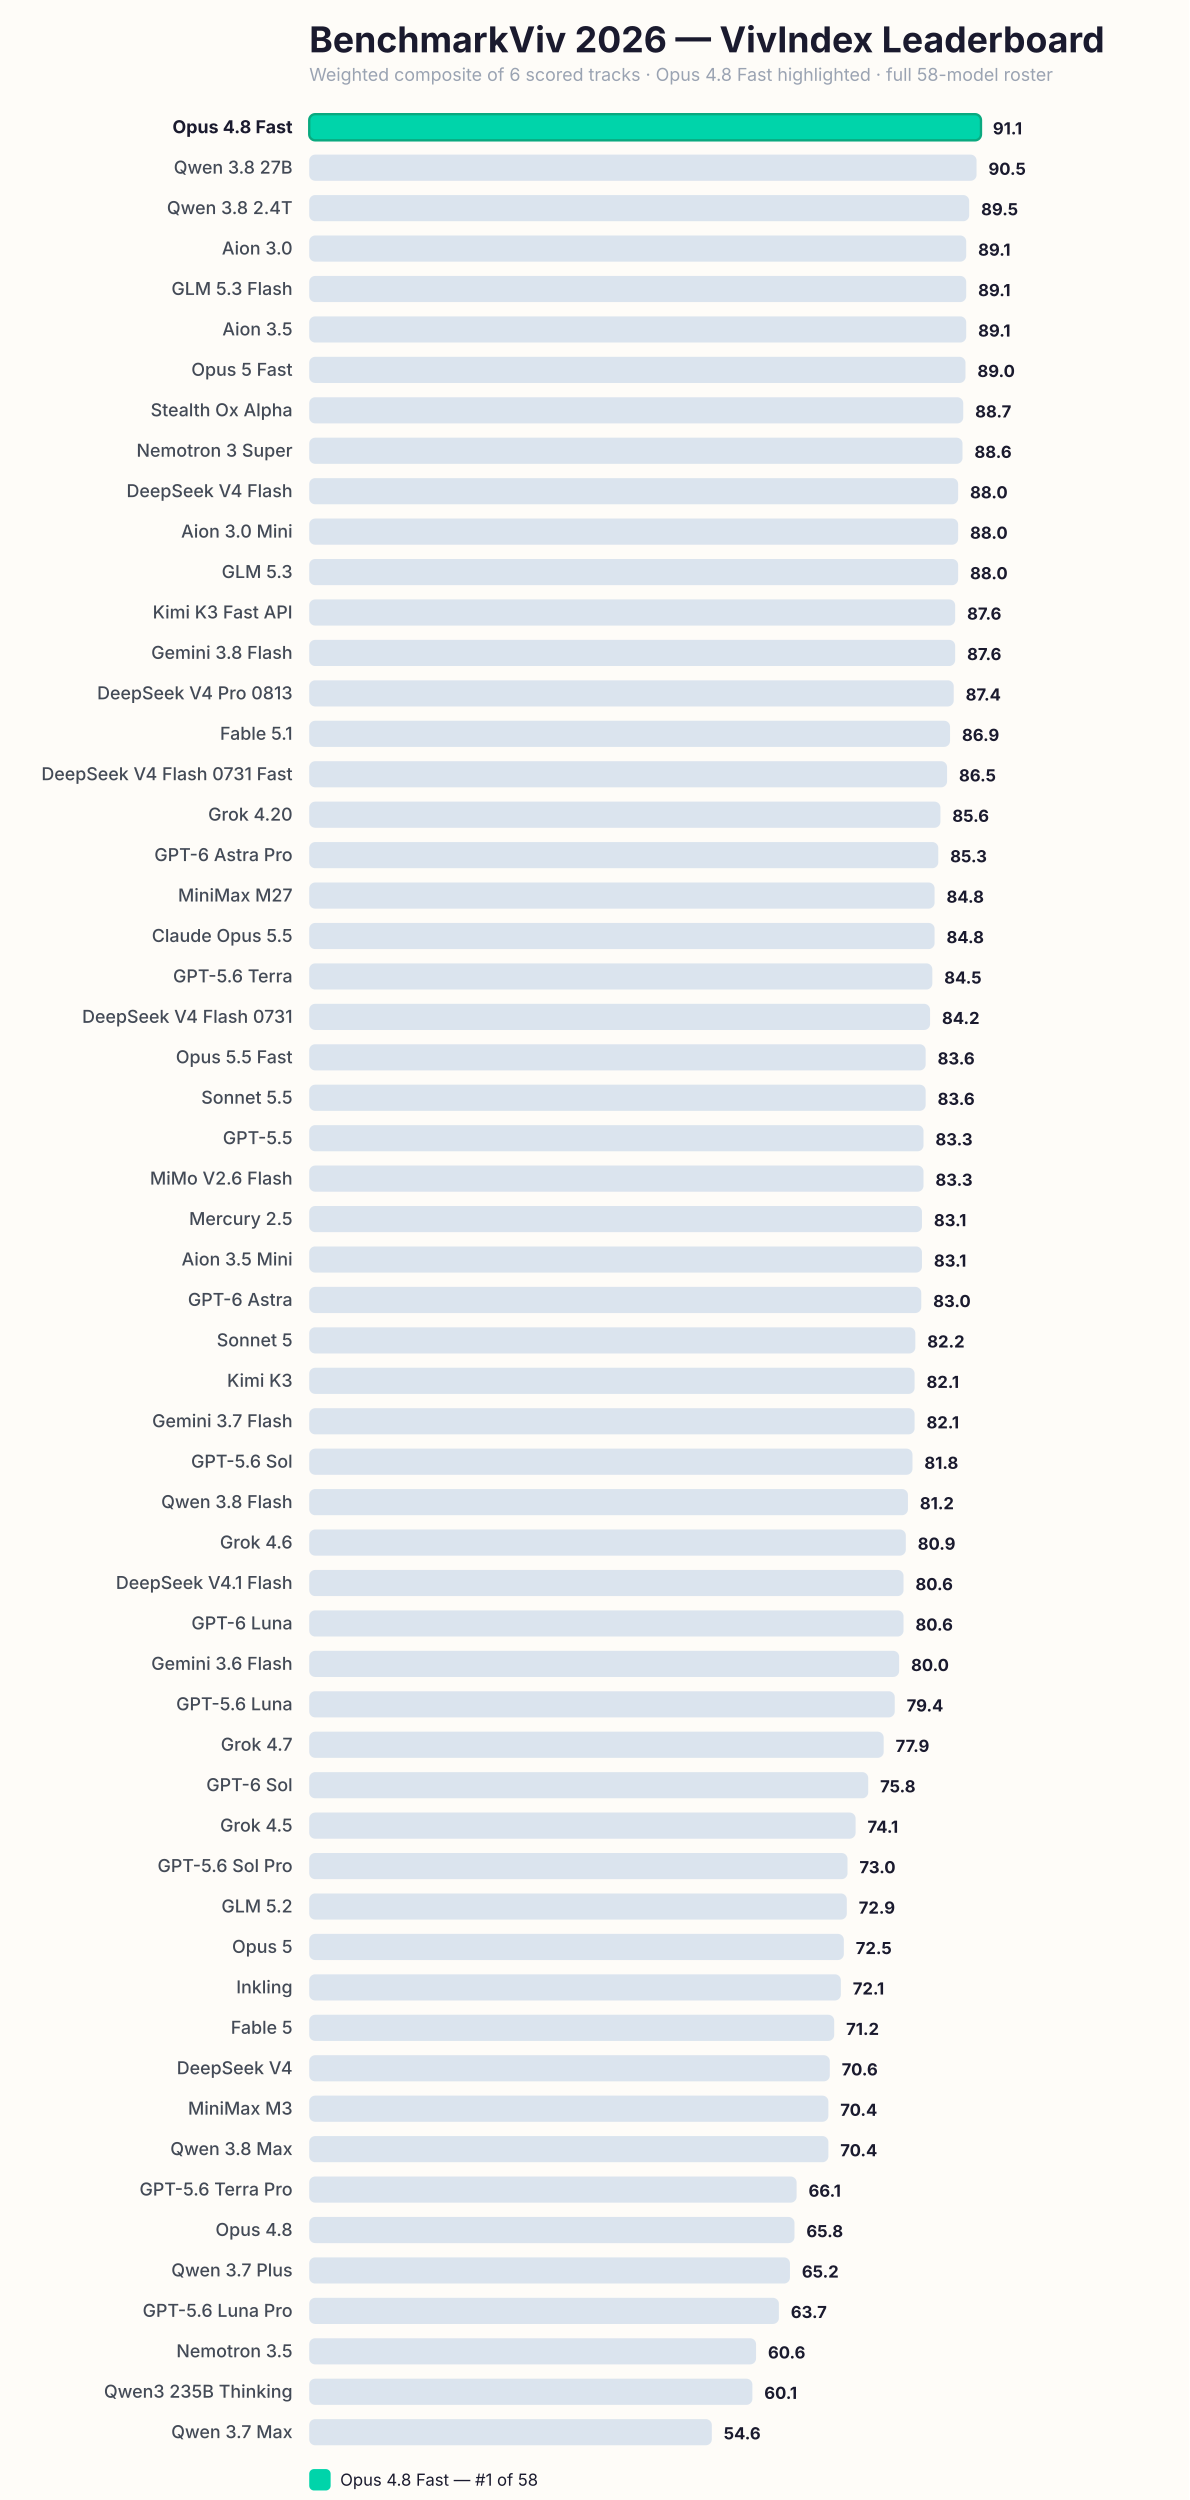
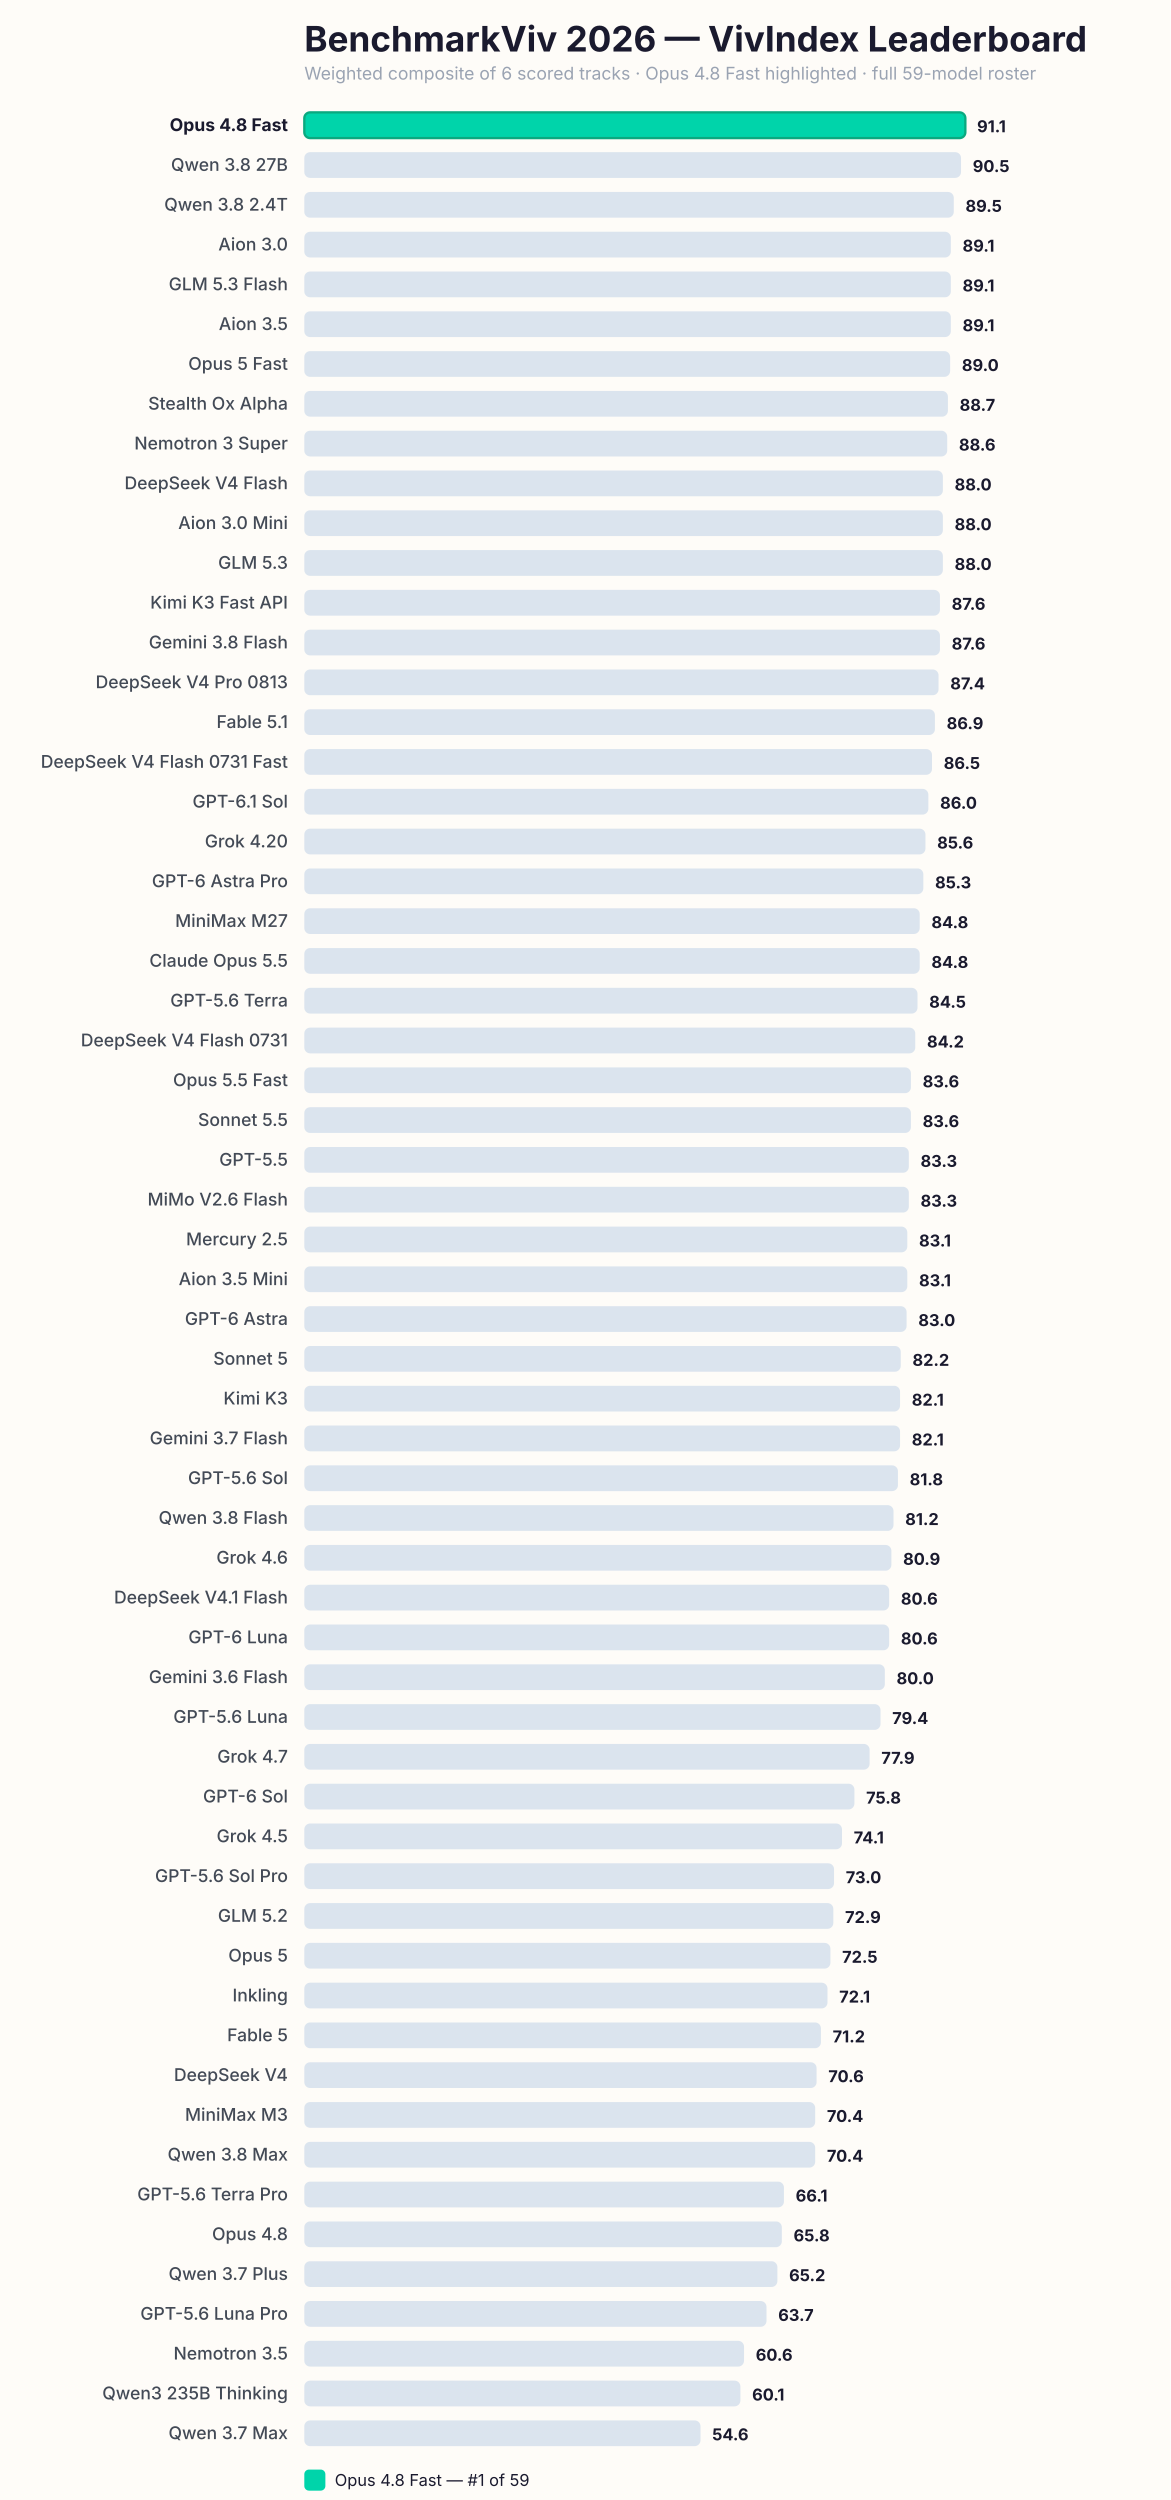
- <svg xmlns="http://www.w3.org/2000/svg" width="1000" height="2102" viewBox="0 0 1000 2102" font-family="Inter, system-ui, sans-serif">
-   <rect width="1000" height="2102" fill="#FEFCF8" />
+ <svg xmlns="http://www.w3.org/2000/svg" width="1000" height="2136" viewBox="0 0 1000 2136" font-family="Inter, system-ui, sans-serif">
+   <rect width="1000" height="2136" fill="#FEFCF8" />
  <text x="260" y="44" font-size="30" font-weight="700" fill="#1A1A2E">BenchmarkViv 2026 — VivIndex Leaderboard</text>
-   <text x="260" y="68" font-size="15" fill="#9aa3b2">Weighted composite of 6 scored tracks · Opus 4.8 Fast highlighted · full 58-model roster</text>
+   <text x="260" y="68" font-size="15" fill="#9aa3b2">Weighted composite of 6 scored tracks · Opus 4.8 Fast highlighted · full 59-model roster</text>
  <text x="246" y="112" text-anchor="end" font-size="15" font-weight="700" fill="#1A1A2E">Opus 4.8 Fast</text>
  <rect x="260" y="96" width="564.8" height="22" rx="5" fill="#00D4AA" stroke="#0aa97f" stroke-width="2" />
  <text x="834.8" y="113" font-size="14" font-weight="700" fill="#1A1A2E">91.1</text>
  <text x="246" y="146" text-anchor="end" font-size="15" font-weight="500" fill="#434a56">Qwen 3.8 27B</text>
  <rect x="260" y="130" width="561.1" height="22" rx="5" fill="#dbe4ee" stroke="#0aa97f" stroke-width="0" />
  <text x="831.1" y="147" font-size="14" font-weight="700" fill="#1A1A2E">90.5</text>
  <text x="246" y="180" text-anchor="end" font-size="15" font-weight="500" fill="#434a56">Qwen 3.8 2.4T</text>
  <rect x="260" y="164" width="554.9" height="22" rx="5" fill="#dbe4ee" stroke="#0aa97f" stroke-width="0" />
  <text x="824.9" y="181" font-size="14" font-weight="700" fill="#1A1A2E">89.5</text>
  <text x="246" y="214" text-anchor="end" font-size="15" font-weight="500" fill="#434a56">Aion 3.0</text>
  <rect x="260" y="198" width="552.4" height="22" rx="5" fill="#dbe4ee" stroke="#0aa97f" stroke-width="0" />
  <text x="822.4" y="215" font-size="14" font-weight="700" fill="#1A1A2E">89.1</text>
  <text x="246" y="248" text-anchor="end" font-size="15" font-weight="500" fill="#434a56">GLM 5.3 Flash</text>
  <rect x="260" y="232" width="552.4" height="22" rx="5" fill="#dbe4ee" stroke="#0aa97f" stroke-width="0" />
  <text x="822.4" y="249" font-size="14" font-weight="700" fill="#1A1A2E">89.1</text>
  <text x="246" y="282" text-anchor="end" font-size="15" font-weight="500" fill="#434a56">Aion 3.5</text>
  <rect x="260" y="266" width="552.4" height="22" rx="5" fill="#dbe4ee" stroke="#0aa97f" stroke-width="0" />
  <text x="822.4" y="283" font-size="14" font-weight="700" fill="#1A1A2E">89.1</text>
  <text x="246" y="316" text-anchor="end" font-size="15" font-weight="500" fill="#434a56">Opus 5 Fast</text>
  <rect x="260" y="300" width="551.8" height="22" rx="5" fill="#dbe4ee" stroke="#0aa97f" stroke-width="0" />
  <text x="821.8" y="317" font-size="14" font-weight="700" fill="#1A1A2E">89.0</text>
  <text x="246" y="350" text-anchor="end" font-size="15" font-weight="500" fill="#434a56">Stealth Ox Alpha</text>
  <rect x="260" y="334" width="549.9" height="22" rx="5" fill="#dbe4ee" stroke="#0aa97f" stroke-width="0" />
  <text x="819.9" y="351" font-size="14" font-weight="700" fill="#1A1A2E">88.7</text>
  <text x="246" y="384" text-anchor="end" font-size="15" font-weight="500" fill="#434a56">Nemotron 3 Super</text>
  <rect x="260" y="368" width="549.3" height="22" rx="5" fill="#dbe4ee" stroke="#0aa97f" stroke-width="0" />
  <text x="819.3" y="385" font-size="14" font-weight="700" fill="#1A1A2E">88.6</text>
  <text x="246" y="418" text-anchor="end" font-size="15" font-weight="500" fill="#434a56">DeepSeek V4 Flash</text>
  <rect x="260" y="402" width="545.6" height="22" rx="5" fill="#dbe4ee" stroke="#0aa97f" stroke-width="0" />
  <text x="815.6" y="419" font-size="14" font-weight="700" fill="#1A1A2E">88.0</text>
  <text x="246" y="452" text-anchor="end" font-size="15" font-weight="500" fill="#434a56">Aion 3.0 Mini</text>
  <rect x="260" y="436" width="545.6" height="22" rx="5" fill="#dbe4ee" stroke="#0aa97f" stroke-width="0" />
  <text x="815.6" y="453" font-size="14" font-weight="700" fill="#1A1A2E">88.0</text>
  <text x="246" y="486" text-anchor="end" font-size="15" font-weight="500" fill="#434a56">GLM 5.3</text>
  <rect x="260" y="470" width="545.6" height="22" rx="5" fill="#dbe4ee" stroke="#0aa97f" stroke-width="0" />
  <text x="815.6" y="487" font-size="14" font-weight="700" fill="#1A1A2E">88.0</text>
  <text x="246" y="520" text-anchor="end" font-size="15" font-weight="500" fill="#434a56">Kimi K3 Fast API</text>
  <rect x="260" y="504" width="543.1" height="22" rx="5" fill="#dbe4ee" stroke="#0aa97f" stroke-width="0" />
  <text x="813.1" y="521" font-size="14" font-weight="700" fill="#1A1A2E">87.6</text>
  <text x="246" y="554" text-anchor="end" font-size="15" font-weight="500" fill="#434a56">Gemini 3.8 Flash</text>
  <rect x="260" y="538" width="543.1" height="22" rx="5" fill="#dbe4ee" stroke="#0aa97f" stroke-width="0" />
  <text x="813.1" y="555" font-size="14" font-weight="700" fill="#1A1A2E">87.6</text>
  <text x="246" y="588" text-anchor="end" font-size="15" font-weight="500" fill="#434a56">DeepSeek V4 Pro 0813</text>
  <rect x="260" y="572" width="541.9" height="22" rx="5" fill="#dbe4ee" stroke="#0aa97f" stroke-width="0" />
  <text x="811.9" y="589" font-size="14" font-weight="700" fill="#1A1A2E">87.4</text>
  <text x="246" y="622" text-anchor="end" font-size="15" font-weight="500" fill="#434a56">Fable 5.1</text>
  <rect x="260" y="606" width="538.8" height="22" rx="5" fill="#dbe4ee" stroke="#0aa97f" stroke-width="0" />
  <text x="808.8" y="623" font-size="14" font-weight="700" fill="#1A1A2E">86.9</text>
  <text x="246" y="656" text-anchor="end" font-size="15" font-weight="500" fill="#434a56">DeepSeek V4 Flash 0731 Fast</text>
  <rect x="260" y="640" width="536.3" height="22" rx="5" fill="#dbe4ee" stroke="#0aa97f" stroke-width="0" />
  <text x="806.3" y="657" font-size="14" font-weight="700" fill="#1A1A2E">86.5</text>
-   <text x="246" y="690" text-anchor="end" font-size="15" font-weight="500" fill="#434a56">Grok 4.20</text>
-   <rect x="260" y="674" width="530.7" height="22" rx="5" fill="#dbe4ee" stroke="#0aa97f" stroke-width="0" />
-   <text x="800.7" y="691" font-size="14" font-weight="700" fill="#1A1A2E">85.6</text>
-   <text x="246" y="724" text-anchor="end" font-size="15" font-weight="500" fill="#434a56">GPT-6 Astra Pro</text>
-   <rect x="260" y="708" width="528.9" height="22" rx="5" fill="#dbe4ee" stroke="#0aa97f" stroke-width="0" />
-   <text x="798.9" y="725" font-size="14" font-weight="700" fill="#1A1A2E">85.3</text>
-   <text x="246" y="758" text-anchor="end" font-size="15" font-weight="500" fill="#434a56">MiniMax M27</text>
-   <rect x="260" y="742" width="525.8" height="22" rx="5" fill="#dbe4ee" stroke="#0aa97f" stroke-width="0" />
-   <text x="795.8" y="759" font-size="14" font-weight="700" fill="#1A1A2E">84.8</text>
-   <text x="246" y="792" text-anchor="end" font-size="15" font-weight="500" fill="#434a56">Claude Opus 5.5</text>
+   <text x="246" y="690" text-anchor="end" font-size="15" font-weight="500" fill="#434a56">GPT-6.1 Sol</text>
+   <rect x="260" y="674" width="533.2" height="22" rx="5" fill="#dbe4ee" stroke="#0aa97f" stroke-width="0" />
+   <text x="803.2" y="691" font-size="14" font-weight="700" fill="#1A1A2E">86.0</text>
+   <text x="246" y="724" text-anchor="end" font-size="15" font-weight="500" fill="#434a56">Grok 4.20</text>
+   <rect x="260" y="708" width="530.7" height="22" rx="5" fill="#dbe4ee" stroke="#0aa97f" stroke-width="0" />
+   <text x="800.7" y="725" font-size="14" font-weight="700" fill="#1A1A2E">85.6</text>
+   <text x="246" y="758" text-anchor="end" font-size="15" font-weight="500" fill="#434a56">GPT-6 Astra Pro</text>
+   <rect x="260" y="742" width="528.9" height="22" rx="5" fill="#dbe4ee" stroke="#0aa97f" stroke-width="0" />
+   <text x="798.9" y="759" font-size="14" font-weight="700" fill="#1A1A2E">85.3</text>
+   <text x="246" y="792" text-anchor="end" font-size="15" font-weight="500" fill="#434a56">MiniMax M27</text>
  <rect x="260" y="776" width="525.8" height="22" rx="5" fill="#dbe4ee" stroke="#0aa97f" stroke-width="0" />
  <text x="795.8" y="793" font-size="14" font-weight="700" fill="#1A1A2E">84.8</text>
-   <text x="246" y="826" text-anchor="end" font-size="15" font-weight="500" fill="#434a56">GPT-5.6 Terra</text>
-   <rect x="260" y="810" width="523.9" height="22" rx="5" fill="#dbe4ee" stroke="#0aa97f" stroke-width="0" />
-   <text x="793.9" y="827" font-size="14" font-weight="700" fill="#1A1A2E">84.5</text>
-   <text x="246" y="860" text-anchor="end" font-size="15" font-weight="500" fill="#434a56">DeepSeek V4 Flash 0731</text>
-   <rect x="260" y="844" width="522.0" height="22" rx="5" fill="#dbe4ee" stroke="#0aa97f" stroke-width="0" />
-   <text x="792.0" y="861" font-size="14" font-weight="700" fill="#1A1A2E">84.2</text>
-   <text x="246" y="894" text-anchor="end" font-size="15" font-weight="500" fill="#434a56">Opus 5.5 Fast</text>
-   <rect x="260" y="878" width="518.3" height="22" rx="5" fill="#dbe4ee" stroke="#0aa97f" stroke-width="0" />
-   <text x="788.3" y="895" font-size="14" font-weight="700" fill="#1A1A2E">83.6</text>
-   <text x="246" y="928" text-anchor="end" font-size="15" font-weight="500" fill="#434a56">Sonnet 5.5</text>
+   <text x="246" y="826" text-anchor="end" font-size="15" font-weight="500" fill="#434a56">Claude Opus 5.5</text>
+   <rect x="260" y="810" width="525.8" height="22" rx="5" fill="#dbe4ee" stroke="#0aa97f" stroke-width="0" />
+   <text x="795.8" y="827" font-size="14" font-weight="700" fill="#1A1A2E">84.8</text>
+   <text x="246" y="860" text-anchor="end" font-size="15" font-weight="500" fill="#434a56">GPT-5.6 Terra</text>
+   <rect x="260" y="844" width="523.9" height="22" rx="5" fill="#dbe4ee" stroke="#0aa97f" stroke-width="0" />
+   <text x="793.9" y="861" font-size="14" font-weight="700" fill="#1A1A2E">84.5</text>
+   <text x="246" y="894" text-anchor="end" font-size="15" font-weight="500" fill="#434a56">DeepSeek V4 Flash 0731</text>
+   <rect x="260" y="878" width="522.0" height="22" rx="5" fill="#dbe4ee" stroke="#0aa97f" stroke-width="0" />
+   <text x="792.0" y="895" font-size="14" font-weight="700" fill="#1A1A2E">84.2</text>
+   <text x="246" y="928" text-anchor="end" font-size="15" font-weight="500" fill="#434a56">Opus 5.5 Fast</text>
  <rect x="260" y="912" width="518.3" height="22" rx="5" fill="#dbe4ee" stroke="#0aa97f" stroke-width="0" />
  <text x="788.3" y="929" font-size="14" font-weight="700" fill="#1A1A2E">83.6</text>
-   <text x="246" y="962" text-anchor="end" font-size="15" font-weight="500" fill="#434a56">GPT-5.5</text>
-   <rect x="260" y="946" width="516.5" height="22" rx="5" fill="#dbe4ee" stroke="#0aa97f" stroke-width="0" />
-   <text x="786.5" y="963" font-size="14" font-weight="700" fill="#1A1A2E">83.3</text>
-   <text x="246" y="996" text-anchor="end" font-size="15" font-weight="500" fill="#434a56">MiMo V2.6 Flash</text>
+   <text x="246" y="962" text-anchor="end" font-size="15" font-weight="500" fill="#434a56">Sonnet 5.5</text>
+   <rect x="260" y="946" width="518.3" height="22" rx="5" fill="#dbe4ee" stroke="#0aa97f" stroke-width="0" />
+   <text x="788.3" y="963" font-size="14" font-weight="700" fill="#1A1A2E">83.6</text>
+   <text x="246" y="996" text-anchor="end" font-size="15" font-weight="500" fill="#434a56">GPT-5.5</text>
  <rect x="260" y="980" width="516.5" height="22" rx="5" fill="#dbe4ee" stroke="#0aa97f" stroke-width="0" />
  <text x="786.5" y="997" font-size="14" font-weight="700" fill="#1A1A2E">83.3</text>
-   <text x="246" y="1030" text-anchor="end" font-size="15" font-weight="500" fill="#434a56">Mercury 2.5</text>
-   <rect x="260" y="1014" width="515.2" height="22" rx="5" fill="#dbe4ee" stroke="#0aa97f" stroke-width="0" />
-   <text x="785.2" y="1031" font-size="14" font-weight="700" fill="#1A1A2E">83.1</text>
-   <text x="246" y="1064" text-anchor="end" font-size="15" font-weight="500" fill="#434a56">Aion 3.5 Mini</text>
+   <text x="246" y="1030" text-anchor="end" font-size="15" font-weight="500" fill="#434a56">MiMo V2.6 Flash</text>
+   <rect x="260" y="1014" width="516.5" height="22" rx="5" fill="#dbe4ee" stroke="#0aa97f" stroke-width="0" />
+   <text x="786.5" y="1031" font-size="14" font-weight="700" fill="#1A1A2E">83.3</text>
+   <text x="246" y="1064" text-anchor="end" font-size="15" font-weight="500" fill="#434a56">Mercury 2.5</text>
  <rect x="260" y="1048" width="515.2" height="22" rx="5" fill="#dbe4ee" stroke="#0aa97f" stroke-width="0" />
  <text x="785.2" y="1065" font-size="14" font-weight="700" fill="#1A1A2E">83.1</text>
-   <text x="246" y="1098" text-anchor="end" font-size="15" font-weight="500" fill="#434a56">GPT-6 Astra</text>
-   <rect x="260" y="1082" width="514.6" height="22" rx="5" fill="#dbe4ee" stroke="#0aa97f" stroke-width="0" />
-   <text x="784.6" y="1099" font-size="14" font-weight="700" fill="#1A1A2E">83.0</text>
-   <text x="246" y="1132" text-anchor="end" font-size="15" font-weight="500" fill="#434a56">Sonnet 5</text>
-   <rect x="260" y="1116" width="509.6" height="22" rx="5" fill="#dbe4ee" stroke="#0aa97f" stroke-width="0" />
-   <text x="779.6" y="1133" font-size="14" font-weight="700" fill="#1A1A2E">82.2</text>
-   <text x="246" y="1166" text-anchor="end" font-size="15" font-weight="500" fill="#434a56">Kimi K3</text>
-   <rect x="260" y="1150" width="509.0" height="22" rx="5" fill="#dbe4ee" stroke="#0aa97f" stroke-width="0" />
-   <text x="779.0" y="1167" font-size="14" font-weight="700" fill="#1A1A2E">82.1</text>
-   <text x="246" y="1200" text-anchor="end" font-size="15" font-weight="500" fill="#434a56">Gemini 3.7 Flash</text>
+   <text x="246" y="1098" text-anchor="end" font-size="15" font-weight="500" fill="#434a56">Aion 3.5 Mini</text>
+   <rect x="260" y="1082" width="515.2" height="22" rx="5" fill="#dbe4ee" stroke="#0aa97f" stroke-width="0" />
+   <text x="785.2" y="1099" font-size="14" font-weight="700" fill="#1A1A2E">83.1</text>
+   <text x="246" y="1132" text-anchor="end" font-size="15" font-weight="500" fill="#434a56">GPT-6 Astra</text>
+   <rect x="260" y="1116" width="514.6" height="22" rx="5" fill="#dbe4ee" stroke="#0aa97f" stroke-width="0" />
+   <text x="784.6" y="1133" font-size="14" font-weight="700" fill="#1A1A2E">83.0</text>
+   <text x="246" y="1166" text-anchor="end" font-size="15" font-weight="500" fill="#434a56">Sonnet 5</text>
+   <rect x="260" y="1150" width="509.6" height="22" rx="5" fill="#dbe4ee" stroke="#0aa97f" stroke-width="0" />
+   <text x="779.6" y="1167" font-size="14" font-weight="700" fill="#1A1A2E">82.2</text>
+   <text x="246" y="1200" text-anchor="end" font-size="15" font-weight="500" fill="#434a56">Kimi K3</text>
  <rect x="260" y="1184" width="509.0" height="22" rx="5" fill="#dbe4ee" stroke="#0aa97f" stroke-width="0" />
  <text x="779.0" y="1201" font-size="14" font-weight="700" fill="#1A1A2E">82.1</text>
-   <text x="246" y="1234" text-anchor="end" font-size="15" font-weight="500" fill="#434a56">GPT-5.6 Sol</text>
-   <rect x="260" y="1218" width="507.2" height="22" rx="5" fill="#dbe4ee" stroke="#0aa97f" stroke-width="0" />
-   <text x="777.2" y="1235" font-size="14" font-weight="700" fill="#1A1A2E">81.8</text>
-   <text x="246" y="1268" text-anchor="end" font-size="15" font-weight="500" fill="#434a56">Qwen 3.8 Flash</text>
-   <rect x="260" y="1252" width="503.4" height="22" rx="5" fill="#dbe4ee" stroke="#0aa97f" stroke-width="0" />
-   <text x="773.4" y="1269" font-size="14" font-weight="700" fill="#1A1A2E">81.2</text>
-   <text x="246" y="1302" text-anchor="end" font-size="15" font-weight="500" fill="#434a56">Grok 4.6</text>
-   <rect x="260" y="1286" width="501.6" height="22" rx="5" fill="#dbe4ee" stroke="#0aa97f" stroke-width="0" />
-   <text x="771.6" y="1303" font-size="14" font-weight="700" fill="#1A1A2E">80.9</text>
-   <text x="246" y="1336" text-anchor="end" font-size="15" font-weight="500" fill="#434a56">DeepSeek V4.1 Flash</text>
-   <rect x="260" y="1320" width="499.7" height="22" rx="5" fill="#dbe4ee" stroke="#0aa97f" stroke-width="0" />
-   <text x="769.7" y="1337" font-size="14" font-weight="700" fill="#1A1A2E">80.6</text>
-   <text x="246" y="1370" text-anchor="end" font-size="15" font-weight="500" fill="#434a56">GPT-6 Luna</text>
+   <text x="246" y="1234" text-anchor="end" font-size="15" font-weight="500" fill="#434a56">Gemini 3.7 Flash</text>
+   <rect x="260" y="1218" width="509.0" height="22" rx="5" fill="#dbe4ee" stroke="#0aa97f" stroke-width="0" />
+   <text x="779.0" y="1235" font-size="14" font-weight="700" fill="#1A1A2E">82.1</text>
+   <text x="246" y="1268" text-anchor="end" font-size="15" font-weight="500" fill="#434a56">GPT-5.6 Sol</text>
+   <rect x="260" y="1252" width="507.2" height="22" rx="5" fill="#dbe4ee" stroke="#0aa97f" stroke-width="0" />
+   <text x="777.2" y="1269" font-size="14" font-weight="700" fill="#1A1A2E">81.8</text>
+   <text x="246" y="1302" text-anchor="end" font-size="15" font-weight="500" fill="#434a56">Qwen 3.8 Flash</text>
+   <rect x="260" y="1286" width="503.4" height="22" rx="5" fill="#dbe4ee" stroke="#0aa97f" stroke-width="0" />
+   <text x="773.4" y="1303" font-size="14" font-weight="700" fill="#1A1A2E">81.2</text>
+   <text x="246" y="1336" text-anchor="end" font-size="15" font-weight="500" fill="#434a56">Grok 4.6</text>
+   <rect x="260" y="1320" width="501.6" height="22" rx="5" fill="#dbe4ee" stroke="#0aa97f" stroke-width="0" />
+   <text x="771.6" y="1337" font-size="14" font-weight="700" fill="#1A1A2E">80.9</text>
+   <text x="246" y="1370" text-anchor="end" font-size="15" font-weight="500" fill="#434a56">DeepSeek V4.1 Flash</text>
  <rect x="260" y="1354" width="499.7" height="22" rx="5" fill="#dbe4ee" stroke="#0aa97f" stroke-width="0" />
  <text x="769.7" y="1371" font-size="14" font-weight="700" fill="#1A1A2E">80.6</text>
-   <text x="246" y="1404" text-anchor="end" font-size="15" font-weight="500" fill="#434a56">Gemini 3.6 Flash</text>
-   <rect x="260" y="1388" width="496.0" height="22" rx="5" fill="#dbe4ee" stroke="#0aa97f" stroke-width="0" />
-   <text x="766.0" y="1405" font-size="14" font-weight="700" fill="#1A1A2E">80.0</text>
-   <text x="246" y="1438" text-anchor="end" font-size="15" font-weight="500" fill="#434a56">GPT-5.6 Luna</text>
-   <rect x="260" y="1422" width="492.3" height="22" rx="5" fill="#dbe4ee" stroke="#0aa97f" stroke-width="0" />
-   <text x="762.3" y="1439" font-size="14" font-weight="700" fill="#1A1A2E">79.4</text>
-   <text x="246" y="1472" text-anchor="end" font-size="15" font-weight="500" fill="#434a56">Grok 4.7</text>
-   <rect x="260" y="1456" width="483.0" height="22" rx="5" fill="#dbe4ee" stroke="#0aa97f" stroke-width="0" />
-   <text x="753.0" y="1473" font-size="14" font-weight="700" fill="#1A1A2E">77.9</text>
-   <text x="246" y="1506" text-anchor="end" font-size="15" font-weight="500" fill="#434a56">GPT-6 Sol</text>
-   <rect x="260" y="1490" width="470.0" height="22" rx="5" fill="#dbe4ee" stroke="#0aa97f" stroke-width="0" />
-   <text x="740.0" y="1507" font-size="14" font-weight="700" fill="#1A1A2E">75.8</text>
-   <text x="246" y="1540" text-anchor="end" font-size="15" font-weight="500" fill="#434a56">Grok 4.5</text>
-   <rect x="260" y="1524" width="459.4" height="22" rx="5" fill="#dbe4ee" stroke="#0aa97f" stroke-width="0" />
-   <text x="729.4" y="1541" font-size="14" font-weight="700" fill="#1A1A2E">74.1</text>
-   <text x="246" y="1574" text-anchor="end" font-size="15" font-weight="500" fill="#434a56">GPT-5.6 Sol Pro</text>
-   <rect x="260" y="1558" width="452.6" height="22" rx="5" fill="#dbe4ee" stroke="#0aa97f" stroke-width="0" />
-   <text x="722.6" y="1575" font-size="14" font-weight="700" fill="#1A1A2E">73.0</text>
-   <text x="246" y="1608" text-anchor="end" font-size="15" font-weight="500" fill="#434a56">GLM 5.2</text>
-   <rect x="260" y="1592" width="452.0" height="22" rx="5" fill="#dbe4ee" stroke="#0aa97f" stroke-width="0" />
-   <text x="722.0" y="1609" font-size="14" font-weight="700" fill="#1A1A2E">72.9</text>
-   <text x="246" y="1642" text-anchor="end" font-size="15" font-weight="500" fill="#434a56">Opus 5</text>
-   <rect x="260" y="1626" width="449.5" height="22" rx="5" fill="#dbe4ee" stroke="#0aa97f" stroke-width="0" />
-   <text x="719.5" y="1643" font-size="14" font-weight="700" fill="#1A1A2E">72.5</text>
-   <text x="246" y="1676" text-anchor="end" font-size="15" font-weight="500" fill="#434a56">Inkling</text>
-   <rect x="260" y="1660" width="447.0" height="22" rx="5" fill="#dbe4ee" stroke="#0aa97f" stroke-width="0" />
-   <text x="717.0" y="1677" font-size="14" font-weight="700" fill="#1A1A2E">72.1</text>
-   <text x="246" y="1710" text-anchor="end" font-size="15" font-weight="500" fill="#434a56">Fable 5</text>
-   <rect x="260" y="1694" width="441.4" height="22" rx="5" fill="#dbe4ee" stroke="#0aa97f" stroke-width="0" />
-   <text x="711.4" y="1711" font-size="14" font-weight="700" fill="#1A1A2E">71.2</text>
-   <text x="246" y="1744" text-anchor="end" font-size="15" font-weight="500" fill="#434a56">DeepSeek V4</text>
-   <rect x="260" y="1728" width="437.7" height="22" rx="5" fill="#dbe4ee" stroke="#0aa97f" stroke-width="0" />
-   <text x="707.7" y="1745" font-size="14" font-weight="700" fill="#1A1A2E">70.6</text>
-   <text x="246" y="1778" text-anchor="end" font-size="15" font-weight="500" fill="#434a56">MiniMax M3</text>
-   <rect x="260" y="1762" width="436.5" height="22" rx="5" fill="#dbe4ee" stroke="#0aa97f" stroke-width="0" />
-   <text x="706.5" y="1779" font-size="14" font-weight="700" fill="#1A1A2E">70.4</text>
-   <text x="246" y="1812" text-anchor="end" font-size="15" font-weight="500" fill="#434a56">Qwen 3.8 Max</text>
+   <text x="246" y="1404" text-anchor="end" font-size="15" font-weight="500" fill="#434a56">GPT-6 Luna</text>
+   <rect x="260" y="1388" width="499.7" height="22" rx="5" fill="#dbe4ee" stroke="#0aa97f" stroke-width="0" />
+   <text x="769.7" y="1405" font-size="14" font-weight="700" fill="#1A1A2E">80.6</text>
+   <text x="246" y="1438" text-anchor="end" font-size="15" font-weight="500" fill="#434a56">Gemini 3.6 Flash</text>
+   <rect x="260" y="1422" width="496.0" height="22" rx="5" fill="#dbe4ee" stroke="#0aa97f" stroke-width="0" />
+   <text x="766.0" y="1439" font-size="14" font-weight="700" fill="#1A1A2E">80.0</text>
+   <text x="246" y="1472" text-anchor="end" font-size="15" font-weight="500" fill="#434a56">GPT-5.6 Luna</text>
+   <rect x="260" y="1456" width="492.3" height="22" rx="5" fill="#dbe4ee" stroke="#0aa97f" stroke-width="0" />
+   <text x="762.3" y="1473" font-size="14" font-weight="700" fill="#1A1A2E">79.4</text>
+   <text x="246" y="1506" text-anchor="end" font-size="15" font-weight="500" fill="#434a56">Grok 4.7</text>
+   <rect x="260" y="1490" width="483.0" height="22" rx="5" fill="#dbe4ee" stroke="#0aa97f" stroke-width="0" />
+   <text x="753.0" y="1507" font-size="14" font-weight="700" fill="#1A1A2E">77.9</text>
+   <text x="246" y="1540" text-anchor="end" font-size="15" font-weight="500" fill="#434a56">GPT-6 Sol</text>
+   <rect x="260" y="1524" width="470.0" height="22" rx="5" fill="#dbe4ee" stroke="#0aa97f" stroke-width="0" />
+   <text x="740.0" y="1541" font-size="14" font-weight="700" fill="#1A1A2E">75.8</text>
+   <text x="246" y="1574" text-anchor="end" font-size="15" font-weight="500" fill="#434a56">Grok 4.5</text>
+   <rect x="260" y="1558" width="459.4" height="22" rx="5" fill="#dbe4ee" stroke="#0aa97f" stroke-width="0" />
+   <text x="729.4" y="1575" font-size="14" font-weight="700" fill="#1A1A2E">74.1</text>
+   <text x="246" y="1608" text-anchor="end" font-size="15" font-weight="500" fill="#434a56">GPT-5.6 Sol Pro</text>
+   <rect x="260" y="1592" width="452.6" height="22" rx="5" fill="#dbe4ee" stroke="#0aa97f" stroke-width="0" />
+   <text x="722.6" y="1609" font-size="14" font-weight="700" fill="#1A1A2E">73.0</text>
+   <text x="246" y="1642" text-anchor="end" font-size="15" font-weight="500" fill="#434a56">GLM 5.2</text>
+   <rect x="260" y="1626" width="452.0" height="22" rx="5" fill="#dbe4ee" stroke="#0aa97f" stroke-width="0" />
+   <text x="722.0" y="1643" font-size="14" font-weight="700" fill="#1A1A2E">72.9</text>
+   <text x="246" y="1676" text-anchor="end" font-size="15" font-weight="500" fill="#434a56">Opus 5</text>
+   <rect x="260" y="1660" width="449.5" height="22" rx="5" fill="#dbe4ee" stroke="#0aa97f" stroke-width="0" />
+   <text x="719.5" y="1677" font-size="14" font-weight="700" fill="#1A1A2E">72.5</text>
+   <text x="246" y="1710" text-anchor="end" font-size="15" font-weight="500" fill="#434a56">Inkling</text>
+   <rect x="260" y="1694" width="447.0" height="22" rx="5" fill="#dbe4ee" stroke="#0aa97f" stroke-width="0" />
+   <text x="717.0" y="1711" font-size="14" font-weight="700" fill="#1A1A2E">72.1</text>
+   <text x="246" y="1744" text-anchor="end" font-size="15" font-weight="500" fill="#434a56">Fable 5</text>
+   <rect x="260" y="1728" width="441.4" height="22" rx="5" fill="#dbe4ee" stroke="#0aa97f" stroke-width="0" />
+   <text x="711.4" y="1745" font-size="14" font-weight="700" fill="#1A1A2E">71.2</text>
+   <text x="246" y="1778" text-anchor="end" font-size="15" font-weight="500" fill="#434a56">DeepSeek V4</text>
+   <rect x="260" y="1762" width="437.7" height="22" rx="5" fill="#dbe4ee" stroke="#0aa97f" stroke-width="0" />
+   <text x="707.7" y="1779" font-size="14" font-weight="700" fill="#1A1A2E">70.6</text>
+   <text x="246" y="1812" text-anchor="end" font-size="15" font-weight="500" fill="#434a56">MiniMax M3</text>
  <rect x="260" y="1796" width="436.5" height="22" rx="5" fill="#dbe4ee" stroke="#0aa97f" stroke-width="0" />
  <text x="706.5" y="1813" font-size="14" font-weight="700" fill="#1A1A2E">70.4</text>
-   <text x="246" y="1846" text-anchor="end" font-size="15" font-weight="500" fill="#434a56">GPT-5.6 Terra Pro</text>
-   <rect x="260" y="1830" width="409.8" height="22" rx="5" fill="#dbe4ee" stroke="#0aa97f" stroke-width="0" />
-   <text x="679.8" y="1847" font-size="14" font-weight="700" fill="#1A1A2E">66.1</text>
-   <text x="246" y="1880" text-anchor="end" font-size="15" font-weight="500" fill="#434a56">Opus 4.8</text>
-   <rect x="260" y="1864" width="408.0" height="22" rx="5" fill="#dbe4ee" stroke="#0aa97f" stroke-width="0" />
-   <text x="678.0" y="1881" font-size="14" font-weight="700" fill="#1A1A2E">65.8</text>
-   <text x="246" y="1914" text-anchor="end" font-size="15" font-weight="500" fill="#434a56">Qwen 3.7 Plus</text>
-   <rect x="260" y="1898" width="404.2" height="22" rx="5" fill="#dbe4ee" stroke="#0aa97f" stroke-width="0" />
-   <text x="674.2" y="1915" font-size="14" font-weight="700" fill="#1A1A2E">65.2</text>
-   <text x="246" y="1948" text-anchor="end" font-size="15" font-weight="500" fill="#434a56">GPT-5.6 Luna Pro</text>
-   <rect x="260" y="1932" width="394.9" height="22" rx="5" fill="#dbe4ee" stroke="#0aa97f" stroke-width="0" />
-   <text x="664.9" y="1949" font-size="14" font-weight="700" fill="#1A1A2E">63.7</text>
-   <text x="246" y="1982" text-anchor="end" font-size="15" font-weight="500" fill="#434a56">Nemotron 3.5</text>
-   <rect x="260" y="1966" width="375.7" height="22" rx="5" fill="#dbe4ee" stroke="#0aa97f" stroke-width="0" />
-   <text x="645.7" y="1983" font-size="14" font-weight="700" fill="#1A1A2E">60.6</text>
-   <text x="246" y="2016" text-anchor="end" font-size="15" font-weight="500" fill="#434a56">Qwen3 235B Thinking</text>
-   <rect x="260" y="2000" width="372.6" height="22" rx="5" fill="#dbe4ee" stroke="#0aa97f" stroke-width="0" />
-   <text x="642.6" y="2017" font-size="14" font-weight="700" fill="#1A1A2E">60.1</text>
-   <text x="246" y="2050" text-anchor="end" font-size="15" font-weight="500" fill="#434a56">Qwen 3.7 Max</text>
-   <rect x="260" y="2034" width="338.5" height="22" rx="5" fill="#dbe4ee" stroke="#0aa97f" stroke-width="0" />
-   <text x="608.5" y="2051" font-size="14" font-weight="700" fill="#1A1A2E">54.6</text>
-   <rect x="260" y="2076" width="18" height="18" rx="4" fill="#00D4AA" />
-   <text x="286" y="2090" font-size="14" fill="#1A1A2E">Opus 4.8 Fast — #1 of 58</text>
+   <text x="246" y="1846" text-anchor="end" font-size="15" font-weight="500" fill="#434a56">Qwen 3.8 Max</text>
+   <rect x="260" y="1830" width="436.5" height="22" rx="5" fill="#dbe4ee" stroke="#0aa97f" stroke-width="0" />
+   <text x="706.5" y="1847" font-size="14" font-weight="700" fill="#1A1A2E">70.4</text>
+   <text x="246" y="1880" text-anchor="end" font-size="15" font-weight="500" fill="#434a56">GPT-5.6 Terra Pro</text>
+   <rect x="260" y="1864" width="409.8" height="22" rx="5" fill="#dbe4ee" stroke="#0aa97f" stroke-width="0" />
+   <text x="679.8" y="1881" font-size="14" font-weight="700" fill="#1A1A2E">66.1</text>
+   <text x="246" y="1914" text-anchor="end" font-size="15" font-weight="500" fill="#434a56">Opus 4.8</text>
+   <rect x="260" y="1898" width="408.0" height="22" rx="5" fill="#dbe4ee" stroke="#0aa97f" stroke-width="0" />
+   <text x="678.0" y="1915" font-size="14" font-weight="700" fill="#1A1A2E">65.8</text>
+   <text x="246" y="1948" text-anchor="end" font-size="15" font-weight="500" fill="#434a56">Qwen 3.7 Plus</text>
+   <rect x="260" y="1932" width="404.2" height="22" rx="5" fill="#dbe4ee" stroke="#0aa97f" stroke-width="0" />
+   <text x="674.2" y="1949" font-size="14" font-weight="700" fill="#1A1A2E">65.2</text>
+   <text x="246" y="1982" text-anchor="end" font-size="15" font-weight="500" fill="#434a56">GPT-5.6 Luna Pro</text>
+   <rect x="260" y="1966" width="394.9" height="22" rx="5" fill="#dbe4ee" stroke="#0aa97f" stroke-width="0" />
+   <text x="664.9" y="1983" font-size="14" font-weight="700" fill="#1A1A2E">63.7</text>
+   <text x="246" y="2016" text-anchor="end" font-size="15" font-weight="500" fill="#434a56">Nemotron 3.5</text>
+   <rect x="260" y="2000" width="375.7" height="22" rx="5" fill="#dbe4ee" stroke="#0aa97f" stroke-width="0" />
+   <text x="645.7" y="2017" font-size="14" font-weight="700" fill="#1A1A2E">60.6</text>
+   <text x="246" y="2050" text-anchor="end" font-size="15" font-weight="500" fill="#434a56">Qwen3 235B Thinking</text>
+   <rect x="260" y="2034" width="372.6" height="22" rx="5" fill="#dbe4ee" stroke="#0aa97f" stroke-width="0" />
+   <text x="642.6" y="2051" font-size="14" font-weight="700" fill="#1A1A2E">60.1</text>
+   <text x="246" y="2084" text-anchor="end" font-size="15" font-weight="500" fill="#434a56">Qwen 3.7 Max</text>
+   <rect x="260" y="2068" width="338.5" height="22" rx="5" fill="#dbe4ee" stroke="#0aa97f" stroke-width="0" />
+   <text x="608.5" y="2085" font-size="14" font-weight="700" fill="#1A1A2E">54.6</text>
+   <rect x="260" y="2110" width="18" height="18" rx="4" fill="#00D4AA" />
+   <text x="286" y="2124" font-size="14" fill="#1A1A2E">Opus 4.8 Fast — #1 of 59</text>
</svg>
